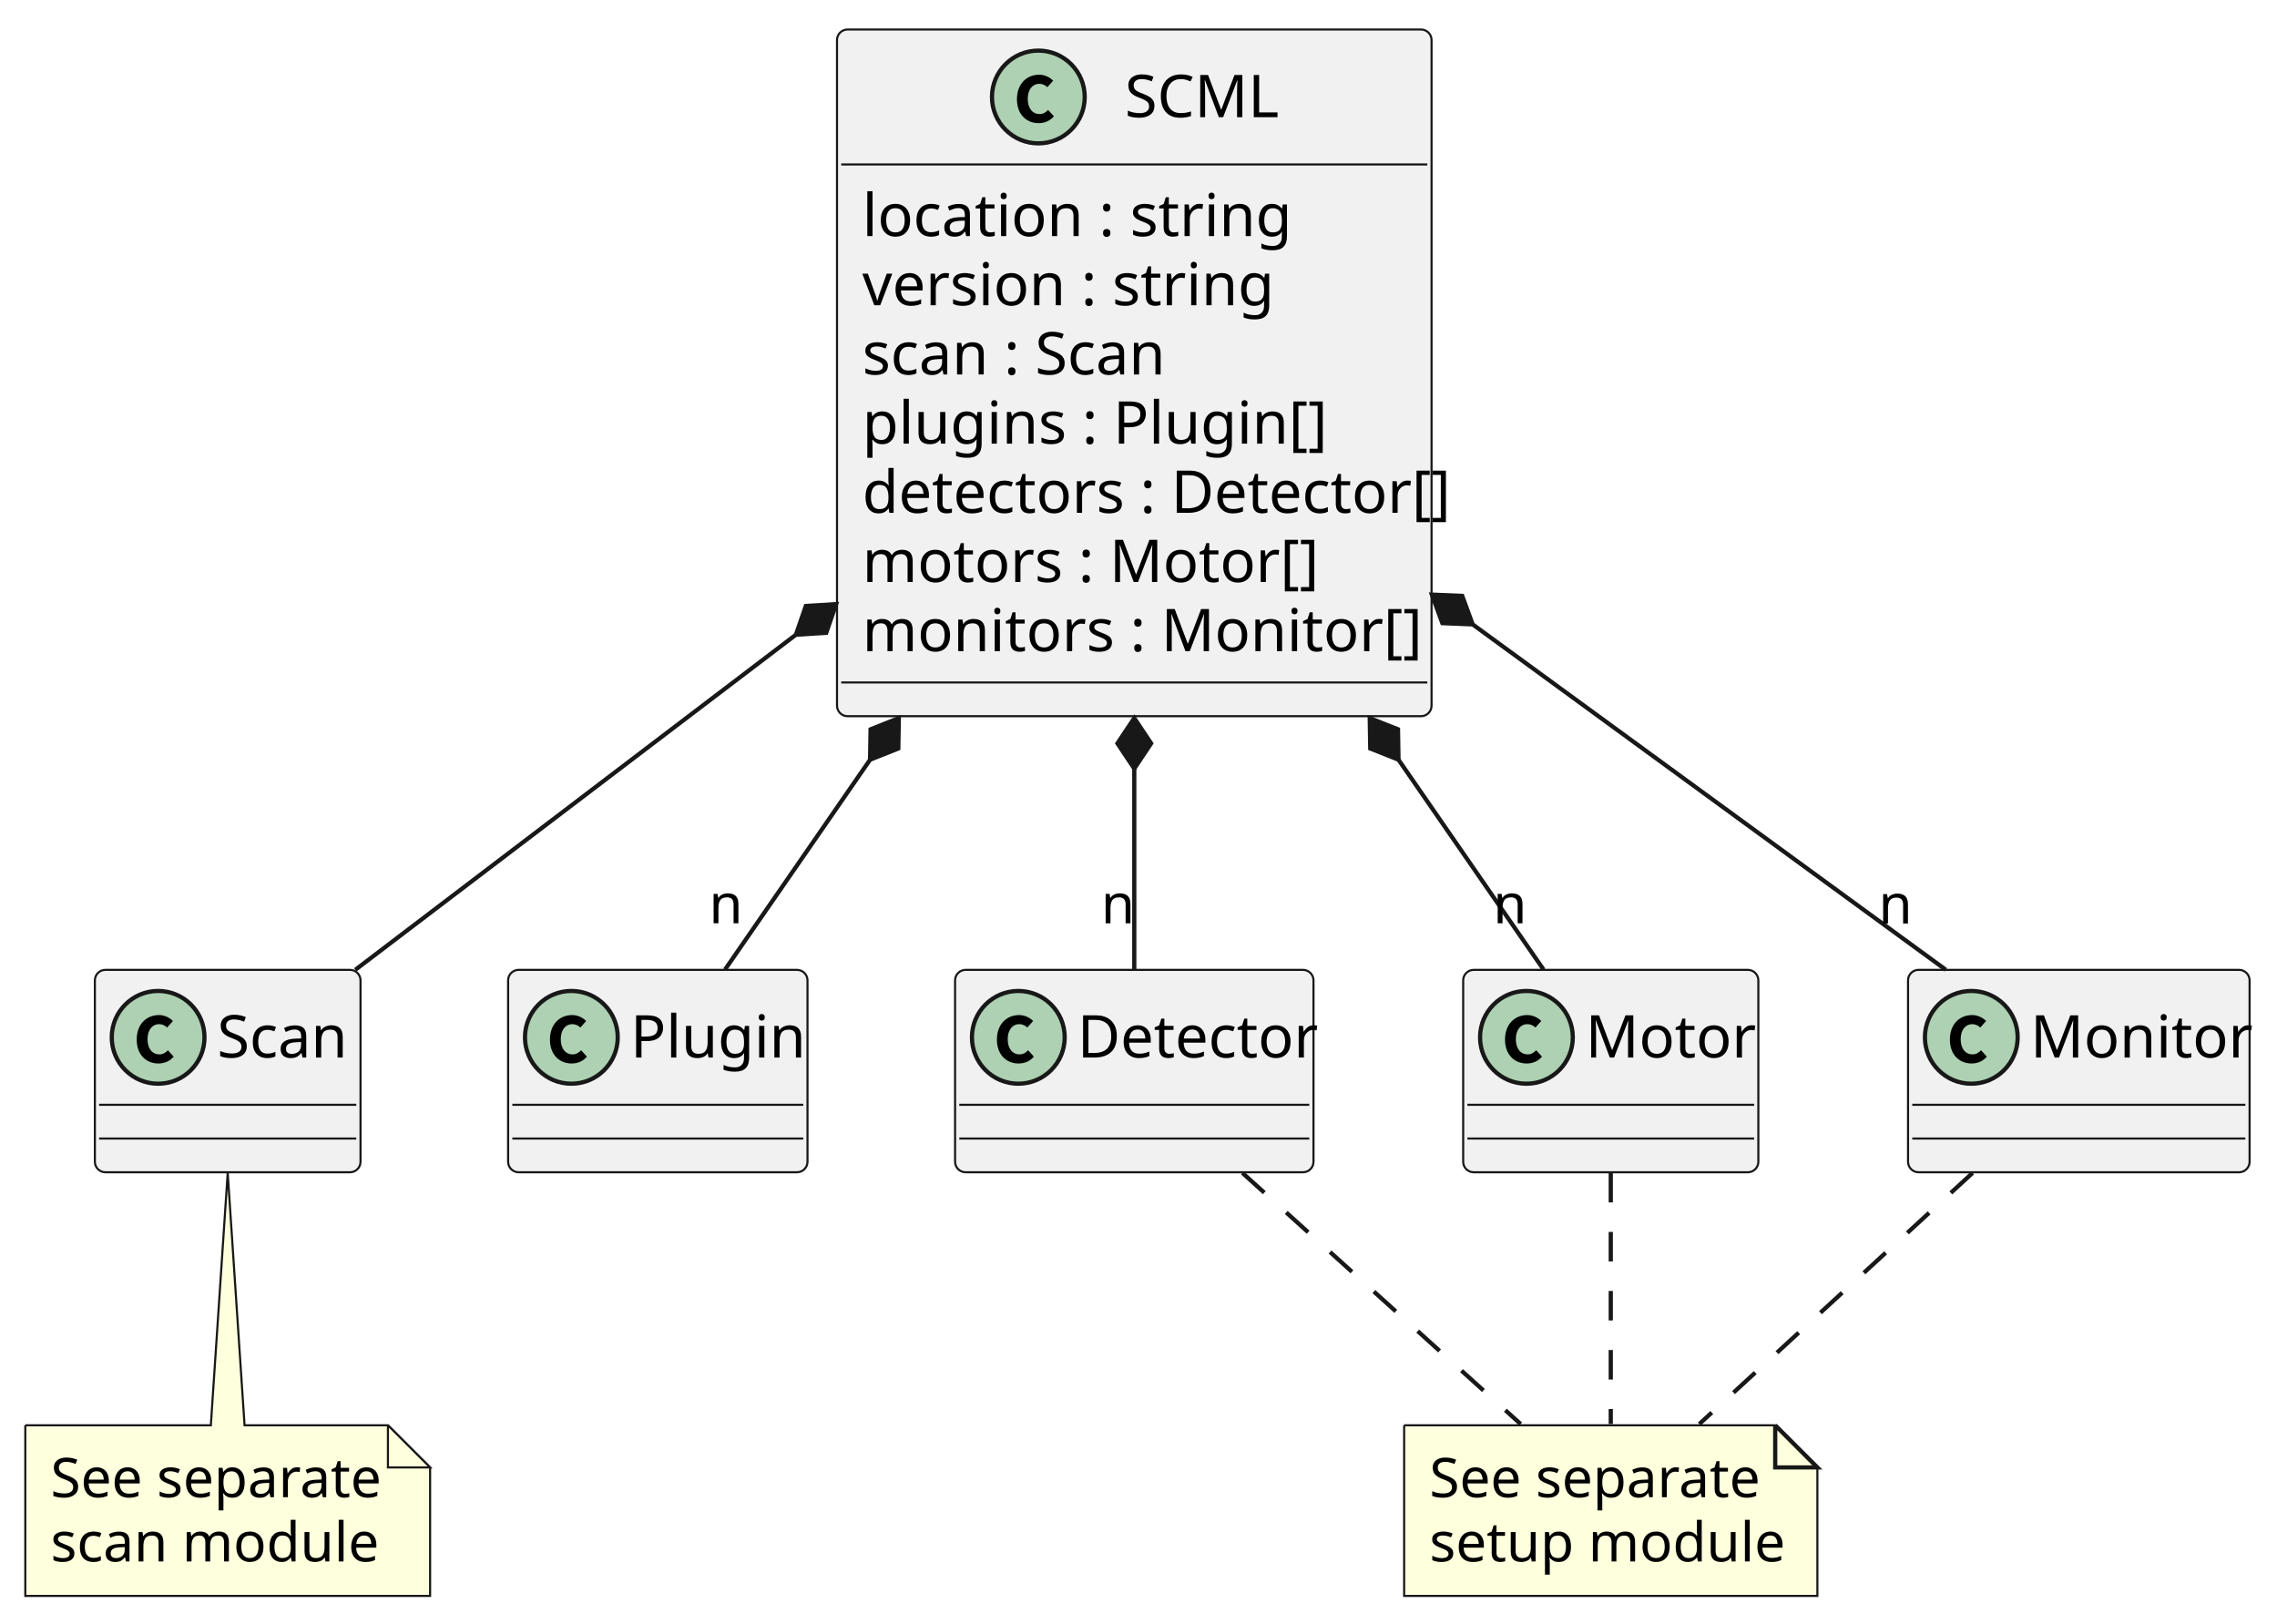
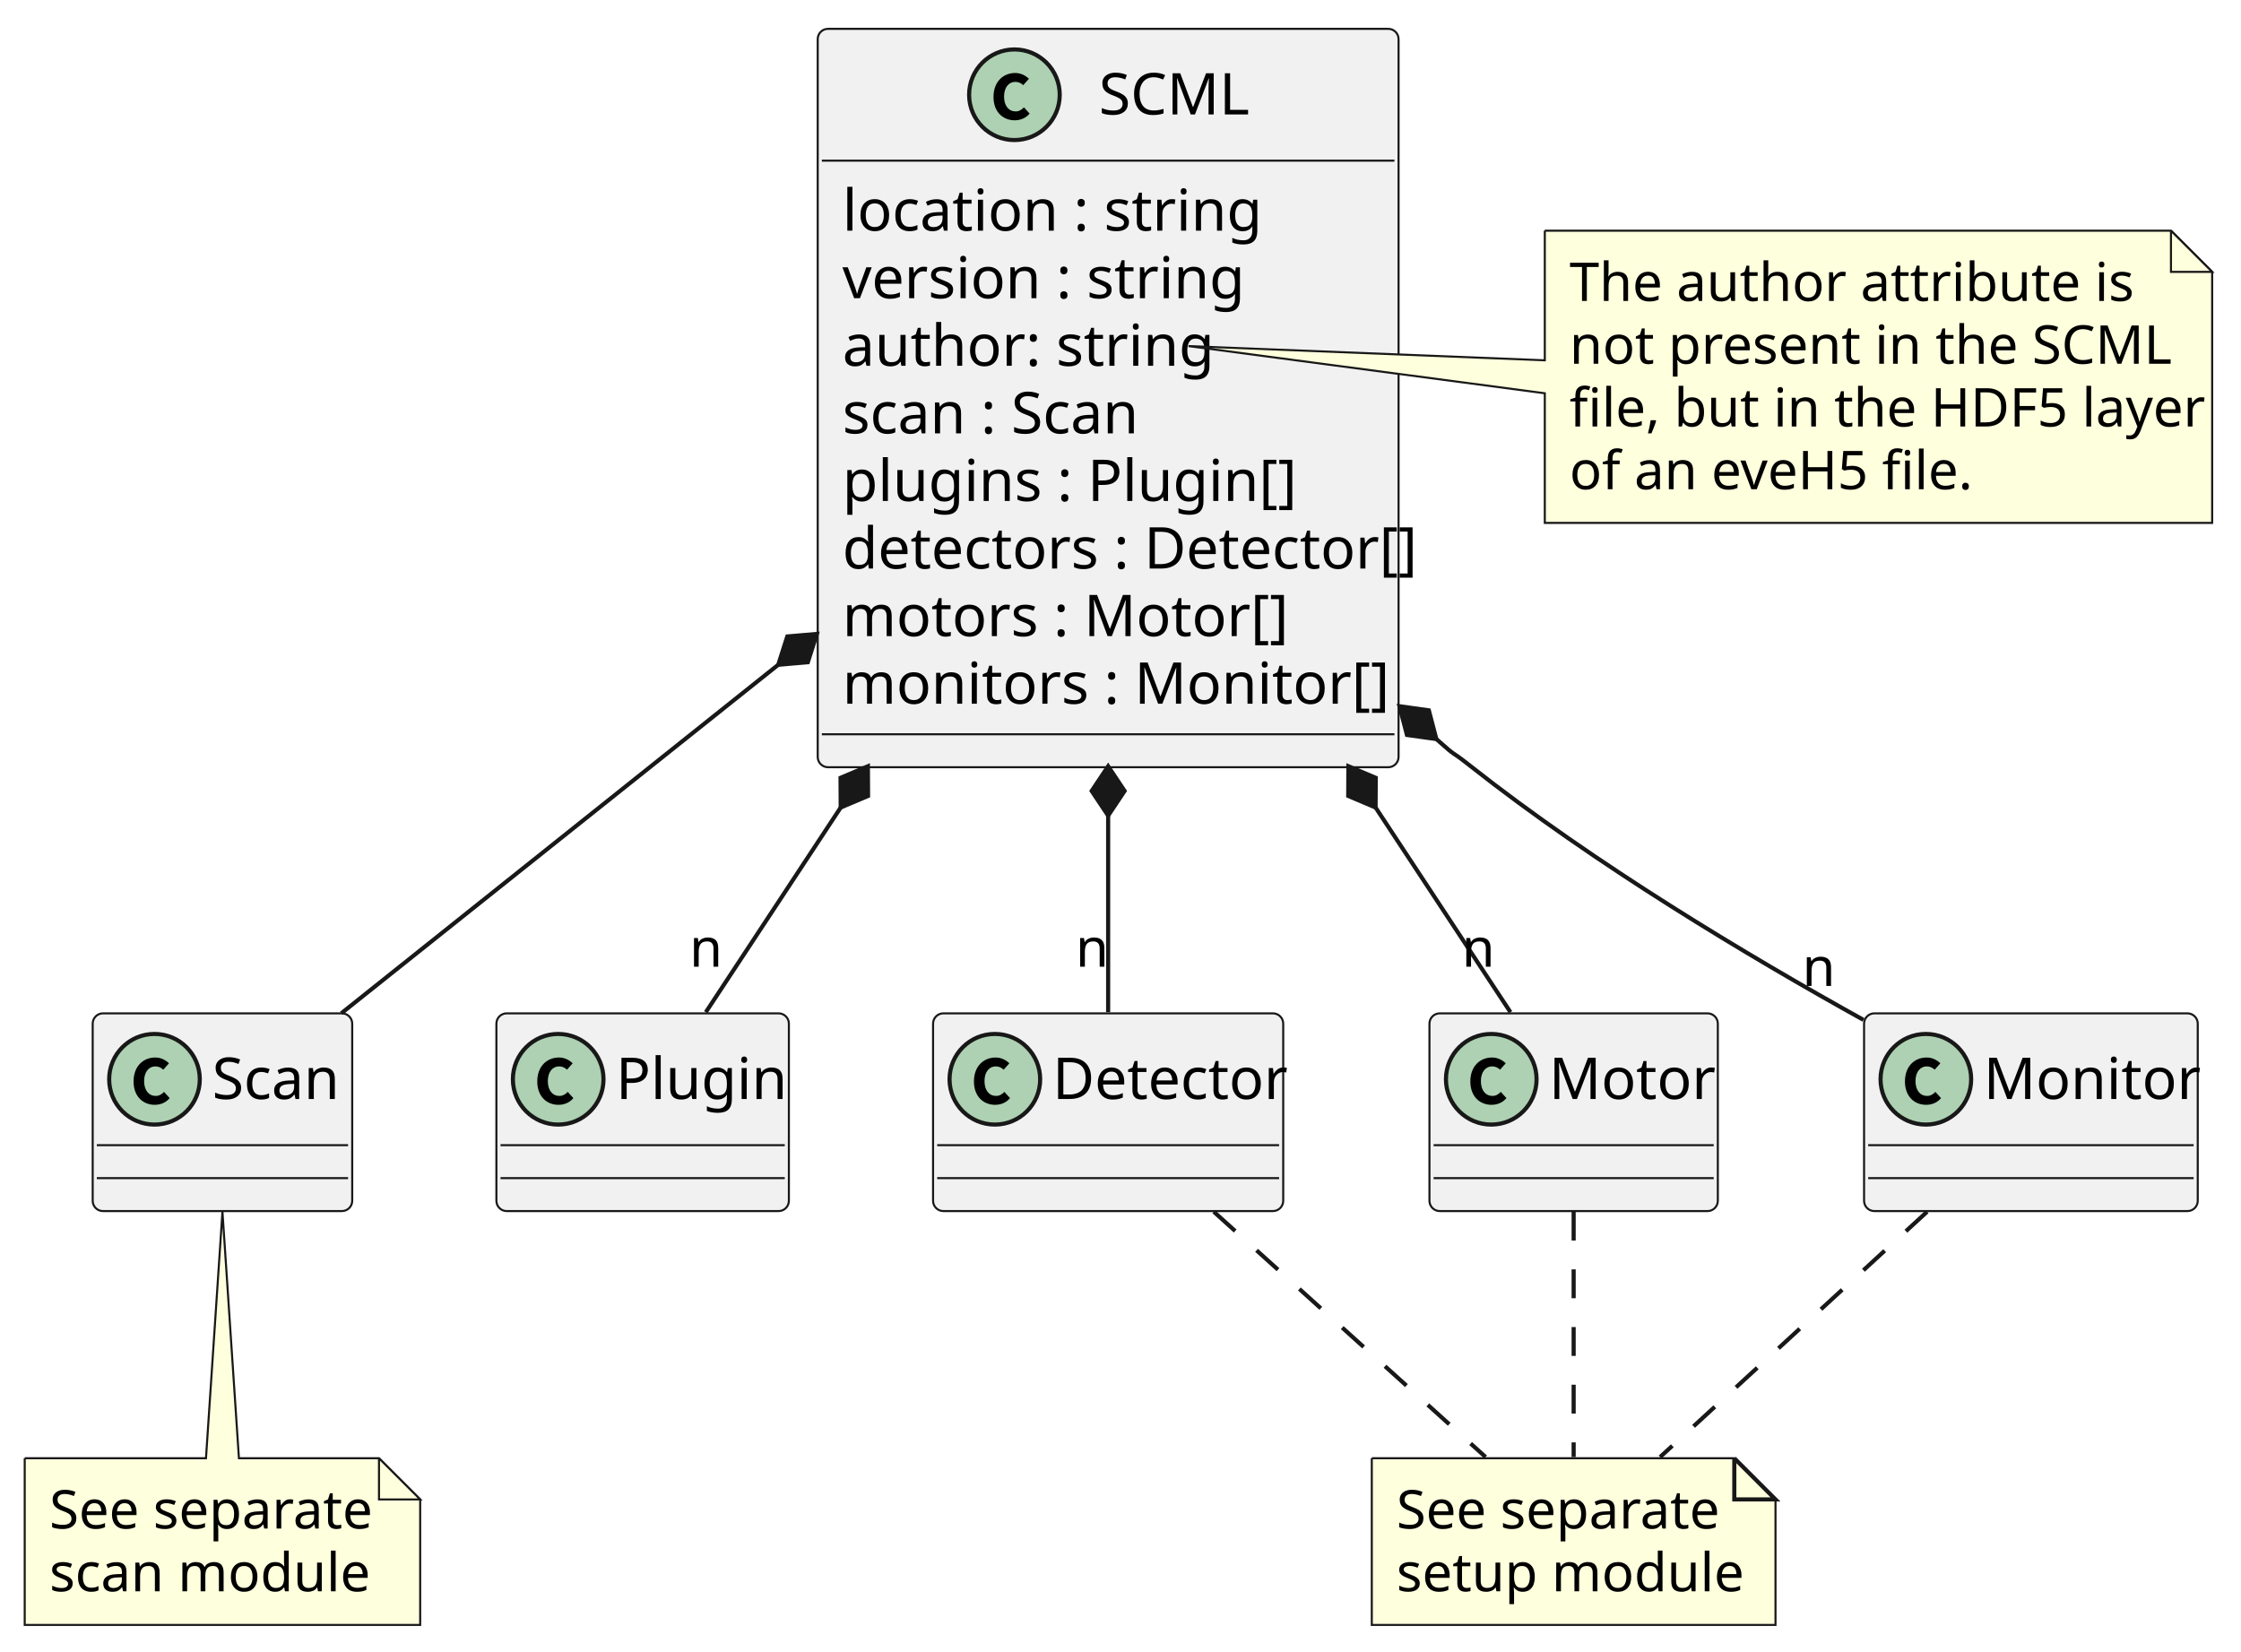
- <svg xmlns="http://www.w3.org/2000/svg" contentStyleType="text/css" height="385px" preserveAspectRatio="none" style="width:540px;height:385px;background:#FFFFFF;" version="1.1" viewBox="0 0 540 385" width="540px" zoomAndPan="magnify">
+ <svg xmlns="http://www.w3.org/2000/svg" contentStyleType="text/css" height="401px" preserveAspectRatio="none" style="width:544px;height:401px;background:#FFFFFF;" version="1.1" viewBox="0 0 544 401" width="544px" zoomAndPan="magnify">
  <defs />
  <g>
    <g id="elem_SCML">
-       <rect codeLine="2" fill="#F1F1F1" height="162.844" id="SCML" rx="2.5" ry="2.5" style="stroke:#181818;stroke-width:0.5;" width="141" x="198.5" y="7" />
+       <rect codeLine="2" fill="#F1F1F1" height="179.25" id="SCML" rx="2.5" ry="2.5" style="stroke:#181818;stroke-width:0.5;" width="141" x="198.5" y="7" />
      <ellipse cx="246.25" cy="23" fill="#ADD1B2" rx="11" ry="11" style="stroke:#181818;stroke-width:1.0;" />
      <path d="M246.297,29.203 C247.797,29.203 249.031,28.641 249.938,27.578 L248.562,26.062 C248.016,26.656 247.359,27.047 246.562,27.047 C244.891,27.047 243.734,25.719 243.734,23.438 C243.734,21.219 244.891,19.875 246.453,19.875 C247.266,19.875 247.859,20.188 248.391,20.672 L249.766,19.125 C249.016,18.391 247.859,17.719 246.453,17.719 C243.5,17.719 241.172,19.859 241.172,23.531 C241.172,27.25 243.547,29.203 246.297,29.203 Z " fill="#000000" />
      <text fill="#000000" font-family="sans-serif" font-size="14" lengthAdjust="spacing" textLength="37" x="266.75" y="27.785">SCML</text>
      <line style="stroke:#181818;stroke-width:0.5;" x1="199.5" x2="338.5" y1="39" y2="39" />
      <text fill="#000000" font-family="sans-serif" font-size="14" lengthAdjust="spacing" textLength="95" x="204.5" y="55.988">location : string</text>
      <text fill="#000000" font-family="sans-serif" font-size="14" lengthAdjust="spacing" textLength="90" x="204.5" y="72.394">version : string</text>
-       <text fill="#000000" font-family="sans-serif" font-size="14" lengthAdjust="spacing" textLength="70" x="204.5" y="88.801">scan : Scan</text>
-       <text fill="#000000" font-family="sans-serif" font-size="14" lengthAdjust="spacing" textLength="101" x="204.5" y="105.207">plugins : Plugin[]</text>
-       <text fill="#000000" font-family="sans-serif" font-size="14" lengthAdjust="spacing" textLength="129" x="204.5" y="121.613">detectors : Detector[]</text>
-       <text fill="#000000" font-family="sans-serif" font-size="14" lengthAdjust="spacing" textLength="100" x="204.5" y="138.019">motors : Motor[]</text>
-       <text fill="#000000" font-family="sans-serif" font-size="14" lengthAdjust="spacing" textLength="122" x="204.5" y="154.426">monitors : Monitor[]</text>
-       <line style="stroke:#181818;stroke-width:0.5;" x1="199.5" x2="338.5" y1="161.844" y2="161.844" />
+       <text fill="#000000" font-family="sans-serif" font-size="14" lengthAdjust="spacing" textLength="84" x="204.5" y="88.801">author: string</text>
+       <text fill="#000000" font-family="sans-serif" font-size="14" lengthAdjust="spacing" textLength="70" x="204.5" y="105.207">scan : Scan</text>
+       <text fill="#000000" font-family="sans-serif" font-size="14" lengthAdjust="spacing" textLength="101" x="204.5" y="121.613">plugins : Plugin[]</text>
+       <text fill="#000000" font-family="sans-serif" font-size="14" lengthAdjust="spacing" textLength="129" x="204.5" y="138.019">detectors : Detector[]</text>
+       <text fill="#000000" font-family="sans-serif" font-size="14" lengthAdjust="spacing" textLength="100" x="204.5" y="154.426">motors : Motor[]</text>
+       <text fill="#000000" font-family="sans-serif" font-size="14" lengthAdjust="spacing" textLength="122" x="204.5" y="170.832">monitors : Monitor[]</text>
+       <line style="stroke:#181818;stroke-width:0.5;" x1="199.5" x2="338.5" y1="178.25" y2="178.25" />
    </g>
    <g id="elem_Scan">
-       <rect fill="#F1F1F1" height="48" id="Scan" rx="2.5" ry="2.5" style="stroke:#181818;stroke-width:0.5;" width="63" x="22.5" y="230" />
-       <ellipse cx="37.5" cy="246" fill="#ADD1B2" rx="11" ry="11" style="stroke:#181818;stroke-width:1.0;" />
-       <path d="M37.547,252.203 C39.047,252.203 40.281,251.641 41.188,250.578 L39.812,249.062 C39.266,249.656 38.609,250.047 37.812,250.047 C36.141,250.047 34.984,248.719 34.984,246.438 C34.984,244.219 36.141,242.875 37.703,242.875 C38.516,242.875 39.109,243.188 39.641,243.672 L41.016,242.125 C40.266,241.391 39.109,240.719 37.703,240.719 C34.75,240.719 32.422,242.859 32.422,246.531 C32.422,250.25 34.797,252.203 37.547,252.203 Z " fill="#000000" />
-       <text fill="#000000" font-family="sans-serif" font-size="14" lengthAdjust="spacing" textLength="31" x="51.5" y="250.785">Scan</text>
-       <line style="stroke:#181818;stroke-width:0.5;" x1="23.5" x2="84.5" y1="262" y2="262" />
-       <line style="stroke:#181818;stroke-width:0.5;" x1="23.5" x2="84.5" y1="270" y2="270" />
+       <rect fill="#F1F1F1" height="48" id="Scan" rx="2.5" ry="2.5" style="stroke:#181818;stroke-width:0.5;" width="63" x="22.5" y="246" />
+       <ellipse cx="37.5" cy="262" fill="#ADD1B2" rx="11" ry="11" style="stroke:#181818;stroke-width:1.0;" />
+       <path d="M37.547,268.203 C39.047,268.203 40.281,267.641 41.188,266.578 L39.812,265.062 C39.266,265.656 38.609,266.047 37.812,266.047 C36.141,266.047 34.984,264.719 34.984,262.438 C34.984,260.219 36.141,258.875 37.703,258.875 C38.516,258.875 39.109,259.188 39.641,259.672 L41.016,258.125 C40.266,257.391 39.109,256.719 37.703,256.719 C34.75,256.719 32.422,258.859 32.422,262.531 C32.422,266.25 34.797,268.203 37.547,268.203 Z " fill="#000000" />
+       <text fill="#000000" font-family="sans-serif" font-size="14" lengthAdjust="spacing" textLength="31" x="51.5" y="266.785">Scan</text>
+       <line style="stroke:#181818;stroke-width:0.5;" x1="23.5" x2="84.5" y1="278" y2="278" />
+       <line style="stroke:#181818;stroke-width:0.5;" x1="23.5" x2="84.5" y1="286" y2="286" />
    </g>
    <g id="elem_Plugin">
-       <rect fill="#F1F1F1" height="48" id="Plugin" rx="2.5" ry="2.5" style="stroke:#181818;stroke-width:0.5;" width="71" x="120.5" y="230" />
-       <ellipse cx="135.5" cy="246" fill="#ADD1B2" rx="11" ry="11" style="stroke:#181818;stroke-width:1.0;" />
-       <path d="M135.547,252.203 C137.047,252.203 138.281,251.641 139.188,250.578 L137.812,249.062 C137.266,249.656 136.609,250.047 135.812,250.047 C134.141,250.047 132.984,248.719 132.984,246.438 C132.984,244.219 134.141,242.875 135.703,242.875 C136.516,242.875 137.109,243.188 137.641,243.672 L139.016,242.125 C138.266,241.391 137.109,240.719 135.703,240.719 C132.75,240.719 130.422,242.859 130.422,246.531 C130.422,250.25 132.797,252.203 135.547,252.203 Z " fill="#000000" />
-       <text fill="#000000" font-family="sans-serif" font-size="14" lengthAdjust="spacing" textLength="39" x="149.5" y="250.785">Plugin</text>
-       <line style="stroke:#181818;stroke-width:0.5;" x1="121.5" x2="190.5" y1="262" y2="262" />
-       <line style="stroke:#181818;stroke-width:0.5;" x1="121.5" x2="190.5" y1="270" y2="270" />
+       <rect fill="#F1F1F1" height="48" id="Plugin" rx="2.5" ry="2.5" style="stroke:#181818;stroke-width:0.5;" width="71" x="120.5" y="246" />
+       <ellipse cx="135.5" cy="262" fill="#ADD1B2" rx="11" ry="11" style="stroke:#181818;stroke-width:1.0;" />
+       <path d="M135.547,268.203 C137.047,268.203 138.281,267.641 139.188,266.578 L137.812,265.062 C137.266,265.656 136.609,266.047 135.812,266.047 C134.141,266.047 132.984,264.719 132.984,262.438 C132.984,260.219 134.141,258.875 135.703,258.875 C136.516,258.875 137.109,259.188 137.641,259.672 L139.016,258.125 C138.266,257.391 137.109,256.719 135.703,256.719 C132.75,256.719 130.422,258.859 130.422,262.531 C130.422,266.25 132.797,268.203 135.547,268.203 Z " fill="#000000" />
+       <text fill="#000000" font-family="sans-serif" font-size="14" lengthAdjust="spacing" textLength="39" x="149.5" y="266.785">Plugin</text>
+       <line style="stroke:#181818;stroke-width:0.5;" x1="121.5" x2="190.5" y1="278" y2="278" />
+       <line style="stroke:#181818;stroke-width:0.5;" x1="121.5" x2="190.5" y1="286" y2="286" />
    </g>
    <g id="elem_Detector">
-       <rect fill="#F1F1F1" height="48" id="Detector" rx="2.5" ry="2.5" style="stroke:#181818;stroke-width:0.5;" width="85" x="226.5" y="230" />
-       <ellipse cx="241.5" cy="246" fill="#ADD1B2" rx="11" ry="11" style="stroke:#181818;stroke-width:1.0;" />
-       <path d="M241.547,252.203 C243.047,252.203 244.281,251.641 245.188,250.578 L243.812,249.062 C243.266,249.656 242.609,250.047 241.812,250.047 C240.141,250.047 238.984,248.719 238.984,246.438 C238.984,244.219 240.141,242.875 241.703,242.875 C242.516,242.875 243.109,243.188 243.641,243.672 L245.016,242.125 C244.266,241.391 243.109,240.719 241.703,240.719 C238.75,240.719 236.422,242.859 236.422,246.531 C236.422,250.25 238.797,252.203 241.547,252.203 Z " fill="#000000" />
-       <text fill="#000000" font-family="sans-serif" font-size="14" lengthAdjust="spacing" textLength="53" x="255.5" y="250.785">Detector</text>
-       <line style="stroke:#181818;stroke-width:0.5;" x1="227.5" x2="310.5" y1="262" y2="262" />
-       <line style="stroke:#181818;stroke-width:0.5;" x1="227.5" x2="310.5" y1="270" y2="270" />
+       <rect fill="#F1F1F1" height="48" id="Detector" rx="2.5" ry="2.5" style="stroke:#181818;stroke-width:0.5;" width="85" x="226.5" y="246" />
+       <ellipse cx="241.5" cy="262" fill="#ADD1B2" rx="11" ry="11" style="stroke:#181818;stroke-width:1.0;" />
+       <path d="M241.547,268.203 C243.047,268.203 244.281,267.641 245.188,266.578 L243.812,265.062 C243.266,265.656 242.609,266.047 241.812,266.047 C240.141,266.047 238.984,264.719 238.984,262.438 C238.984,260.219 240.141,258.875 241.703,258.875 C242.516,258.875 243.109,259.188 243.641,259.672 L245.016,258.125 C244.266,257.391 243.109,256.719 241.703,256.719 C238.75,256.719 236.422,258.859 236.422,262.531 C236.422,266.25 238.797,268.203 241.547,268.203 Z " fill="#000000" />
+       <text fill="#000000" font-family="sans-serif" font-size="14" lengthAdjust="spacing" textLength="53" x="255.5" y="266.785">Detector</text>
+       <line style="stroke:#181818;stroke-width:0.5;" x1="227.5" x2="310.5" y1="278" y2="278" />
+       <line style="stroke:#181818;stroke-width:0.5;" x1="227.5" x2="310.5" y1="286" y2="286" />
    </g>
    <g id="elem_Motor">
-       <rect fill="#F1F1F1" height="48" id="Motor" rx="2.5" ry="2.5" style="stroke:#181818;stroke-width:0.5;" width="70" x="347" y="230" />
-       <ellipse cx="362" cy="246" fill="#ADD1B2" rx="11" ry="11" style="stroke:#181818;stroke-width:1.0;" />
-       <path d="M362.047,252.203 C363.547,252.203 364.781,251.641 365.688,250.578 L364.312,249.062 C363.766,249.656 363.109,250.047 362.312,250.047 C360.641,250.047 359.484,248.719 359.484,246.438 C359.484,244.219 360.641,242.875 362.203,242.875 C363.016,242.875 363.609,243.188 364.141,243.672 L365.516,242.125 C364.766,241.391 363.609,240.719 362.203,240.719 C359.25,240.719 356.922,242.859 356.922,246.531 C356.922,250.25 359.297,252.203 362.047,252.203 Z " fill="#000000" />
-       <text fill="#000000" font-family="sans-serif" font-size="14" lengthAdjust="spacing" textLength="38" x="376" y="250.785">Motor</text>
-       <line style="stroke:#181818;stroke-width:0.5;" x1="348" x2="416" y1="262" y2="262" />
-       <line style="stroke:#181818;stroke-width:0.5;" x1="348" x2="416" y1="270" y2="270" />
+       <rect fill="#F1F1F1" height="48" id="Motor" rx="2.5" ry="2.5" style="stroke:#181818;stroke-width:0.5;" width="70" x="347" y="246" />
+       <ellipse cx="362" cy="262" fill="#ADD1B2" rx="11" ry="11" style="stroke:#181818;stroke-width:1.0;" />
+       <path d="M362.047,268.203 C363.547,268.203 364.781,267.641 365.688,266.578 L364.312,265.062 C363.766,265.656 363.109,266.047 362.312,266.047 C360.641,266.047 359.484,264.719 359.484,262.438 C359.484,260.219 360.641,258.875 362.203,258.875 C363.016,258.875 363.609,259.188 364.141,259.672 L365.516,258.125 C364.766,257.391 363.609,256.719 362.203,256.719 C359.25,256.719 356.922,258.859 356.922,262.531 C356.922,266.25 359.297,268.203 362.047,268.203 Z " fill="#000000" />
+       <text fill="#000000" font-family="sans-serif" font-size="14" lengthAdjust="spacing" textLength="38" x="376" y="266.785">Motor</text>
+       <line style="stroke:#181818;stroke-width:0.5;" x1="348" x2="416" y1="278" y2="278" />
+       <line style="stroke:#181818;stroke-width:0.5;" x1="348" x2="416" y1="286" y2="286" />
    </g>
    <g id="elem_Monitor">
-       <rect fill="#F1F1F1" height="48" id="Monitor" rx="2.5" ry="2.5" style="stroke:#181818;stroke-width:0.5;" width="81" x="452.5" y="230" />
-       <ellipse cx="467.5" cy="246" fill="#ADD1B2" rx="11" ry="11" style="stroke:#181818;stroke-width:1.0;" />
-       <path d="M467.547,252.203 C469.047,252.203 470.281,251.641 471.188,250.578 L469.812,249.062 C469.266,249.656 468.609,250.047 467.812,250.047 C466.141,250.047 464.984,248.719 464.984,246.438 C464.984,244.219 466.141,242.875 467.703,242.875 C468.516,242.875 469.109,243.188 469.641,243.672 L471.016,242.125 C470.266,241.391 469.109,240.719 467.703,240.719 C464.75,240.719 462.422,242.859 462.422,246.531 C462.422,250.25 464.797,252.203 467.547,252.203 Z " fill="#000000" />
-       <text fill="#000000" font-family="sans-serif" font-size="14" lengthAdjust="spacing" textLength="49" x="481.5" y="250.785">Monitor</text>
-       <line style="stroke:#181818;stroke-width:0.5;" x1="453.5" x2="532.5" y1="262" y2="262" />
-       <line style="stroke:#181818;stroke-width:0.5;" x1="453.5" x2="532.5" y1="270" y2="270" />
+       <rect fill="#F1F1F1" height="48" id="Monitor" rx="2.5" ry="2.5" style="stroke:#181818;stroke-width:0.5;" width="81" x="452.5" y="246" />
+       <ellipse cx="467.5" cy="262" fill="#ADD1B2" rx="11" ry="11" style="stroke:#181818;stroke-width:1.0;" />
+       <path d="M467.547,268.203 C469.047,268.203 470.281,267.641 471.188,266.578 L469.812,265.062 C469.266,265.656 468.609,266.047 467.812,266.047 C466.141,266.047 464.984,264.719 464.984,262.438 C464.984,260.219 466.141,258.875 467.703,258.875 C468.516,258.875 469.109,259.188 469.641,259.672 L471.016,258.125 C470.266,257.391 469.109,256.719 467.703,256.719 C464.75,256.719 462.422,258.859 462.422,262.531 C462.422,266.25 464.797,268.203 467.547,268.203 Z " fill="#000000" />
+       <text fill="#000000" font-family="sans-serif" font-size="14" lengthAdjust="spacing" textLength="49" x="481.5" y="266.785">Monitor</text>
+       <line style="stroke:#181818;stroke-width:0.5;" x1="453.5" x2="532.5" y1="278" y2="278" />
+       <line style="stroke:#181818;stroke-width:0.5;" x1="453.5" x2="532.5" y1="286" y2="286" />
    </g>
-     <g id="elem_GMN13">
-       <path d="M6,338 L6,378.469 A0,0 0 0 0 6,378.469 L102,378.469 A0,0 0 0 0 102,378.469 L102,348 L92,338 L58,338 L54,278.15 L50,338 L6,338 A0,0 0 0 0 6,338 " fill="#FEFFDD" style="stroke:#181818;stroke-width:0.5;" />
-       <path d="M92,338 L92,348 L102,348 L92,338 " fill="#FEFFDD" style="stroke:#181818;stroke-width:0.5;" />
-       <text fill="#000000" font-family="sans-serif" font-size="13" lengthAdjust="spacing" textLength="75" x="12" y="355.06">See separate</text>
-       <text fill="#000000" font-family="sans-serif" font-size="13" lengthAdjust="spacing" textLength="73" x="12" y="370.295">scan module</text>
+     <path d="M375,56 L375,87.469 L288.5,84.016 L375,95.469 L375,126.938 A0,0 0 0 0 375,126.938 L537,126.938 A0,0 0 0 0 537,126.938 L537,66 L527,56 L375,56 A0,0 0 0 0 375,56 " fill="#FEFFDD" style="stroke:#181818;stroke-width:0.5;" />
+     <path d="M527,56 L527,66 L537,66 L527,56 " fill="#FEFFDD" style="stroke:#181818;stroke-width:0.5;" />
+     <text fill="#000000" font-family="sans-serif" font-size="13" lengthAdjust="spacing" textLength="124" x="381" y="73.061">The author attribute is</text>
+     <text fill="#000000" font-family="sans-serif" font-size="13" lengthAdjust="spacing" textLength="135" x="381" y="88.295">not present in the SCML</text>
+     <text fill="#000000" font-family="sans-serif" font-size="13" lengthAdjust="spacing" textLength="141" x="381" y="103.529">file, but in the HDF5 layer</text>
+     <text fill="#000000" font-family="sans-serif" font-size="13" lengthAdjust="spacing" textLength="92" x="381" y="118.764">of an eveH5 file.</text>
+     <g id="elem_GMN15">
+       <path d="M6,354 L6,394.469 A0,0 0 0 0 6,394.469 L102,394.469 A0,0 0 0 0 102,394.469 L102,364 L92,354 L58,354 L54,294.15 L50,354 L6,354 A0,0 0 0 0 6,354 " fill="#FEFFDD" style="stroke:#181818;stroke-width:0.5;" />
+       <path d="M92,354 L92,364 L102,364 L92,354 " fill="#FEFFDD" style="stroke:#181818;stroke-width:0.5;" />
+       <text fill="#000000" font-family="sans-serif" font-size="13" lengthAdjust="spacing" textLength="75" x="12" y="371.06">See separate</text>
+       <text fill="#000000" font-family="sans-serif" font-size="13" lengthAdjust="spacing" textLength="73" x="12" y="386.295">scan module</text>
    </g>
    <g id="elem_SetupNote">
-       <path d="M333,338 L333,378.469 L431,378.469 L431,348 L421,338 L333,338 " fill="#FEFFDD" style="stroke:#181818;stroke-width:0.5;" />
-       <path d="M421,338 L421,348 L431,348 L421,338 " fill="#FEFFDD" style="stroke:#181818;stroke-width:1.0;" />
-       <text fill="#000000" font-family="sans-serif" font-size="13" lengthAdjust="spacing" textLength="75" x="339" y="355.06">See separate</text>
-       <text fill="#000000" font-family="sans-serif" font-size="13" lengthAdjust="spacing" textLength="77" x="339" y="370.295">setup module</text>
+       <path d="M333,354 L333,394.469 L431,394.469 L431,364 L421,354 L333,354 " fill="#FEFFDD" style="stroke:#181818;stroke-width:0.5;" />
+       <path d="M421,354 L421,364 L431,364 L421,354 " fill="#FEFFDD" style="stroke:#181818;stroke-width:1.0;" />
+       <text fill="#000000" font-family="sans-serif" font-size="13" lengthAdjust="spacing" textLength="75" x="339" y="371.06">See separate</text>
+       <text fill="#000000" font-family="sans-serif" font-size="13" lengthAdjust="spacing" textLength="77" x="339" y="386.295">setup module</text>
    </g>
    <g id="link_SCML_Scan">
-       <path codeLine="11" d="M188.749,150.524 C150.078,179.934 113.72,207.58 84.25,230 " fill="none" id="SCML-backto-Scan" style="stroke:#181818;stroke-width:1.0;" />
-       <polygon fill="#181818" points="198.3,143.26,191.103,143.708,188.749,150.524,195.946,150.076,198.3,143.26" style="stroke:#181818;stroke-width:1.0;" />
+       <path codeLine="12" d="M188.92,161.374 C149.64,192.714 112.27,222.52 82.86,245.98 " fill="none" id="SCML-backto-Scan" style="stroke:#181818;stroke-width:1.0;" />
+       <polygon fill="#181818" points="198.3,153.89,191.115,154.505,188.92,161.374,196.105,160.759,198.3,153.89" style="stroke:#181818;stroke-width:1.0;" />
    </g>
    <g id="link_SCML_Plugin">
-       <path codeLine="12" d="M206.34,180.164 C191.22,202.054 182.85,214.15 171.94,229.94 " fill="none" id="SCML-backto-Plugin" style="stroke:#181818;stroke-width:1.0;" />
-       <polygon fill="#181818" points="213.16,170.29,206.459,172.953,206.34,180.164,213.041,177.5,213.16,170.29" style="stroke:#181818;stroke-width:1.0;" />
-       <text fill="#000000" font-family="sans-serif" font-size="13" lengthAdjust="spacing" textLength="7" x="168.128" y="218.943">n</text>
+       <path codeLine="13" d="M204.079,196.031 C189.509,218.151 181.7,230 171.33,245.73 " fill="none" id="SCML-backto-Plugin" style="stroke:#181818;stroke-width:1.0;" />
+       <polygon fill="#181818" points="210.68,186.01,204.039,188.82,204.079,196.031,210.72,193.221,210.68,186.01" style="stroke:#181818;stroke-width:1.0;" />
+       <text fill="#000000" font-family="sans-serif" font-size="13" lengthAdjust="spacing" textLength="7" x="167.361" y="234.679">n</text>
    </g>
    <g id="link_SCML_Detector">
-       <path codeLine="13" d="M269,182.29 C269,204.18 269,214.15 269,229.94 " fill="none" id="SCML-backto-Detector" style="stroke:#181818;stroke-width:1.0;" />
-       <polygon fill="#181818" points="269,170.29,265,176.29,269,182.29,273,176.29,269,170.29" style="stroke:#181818;stroke-width:1.0;" />
-       <text fill="#000000" font-family="sans-serif" font-size="13" lengthAdjust="spacing" textLength="7" x="261.103" y="218.943">n</text>
+       <path codeLine="14" d="M269,198.01 C269,220.13 269,230 269,245.73 " fill="none" id="SCML-backto-Detector" style="stroke:#181818;stroke-width:1.0;" />
+       <polygon fill="#181818" points="269,186.01,265,192.01,269,198.01,273,192.01,269,186.01" style="stroke:#181818;stroke-width:1.0;" />
+       <text fill="#000000" font-family="sans-serif" font-size="13" lengthAdjust="spacing" textLength="7" x="261.103" y="234.679">n</text>
    </g>
    <g id="link_SCML_Motor">
-       <path codeLine="14" d="M331.66,180.164 C346.78,202.054 355.15,214.15 366.06,229.94 " fill="none" id="SCML-backto-Motor" style="stroke:#181818;stroke-width:1.0;" />
-       <polygon fill="#181818" points="324.84,170.29,324.959,177.5,331.66,180.164,331.541,172.953,324.84,170.29" style="stroke:#181818;stroke-width:1.0;" />
-       <text fill="#000000" font-family="sans-serif" font-size="13" lengthAdjust="spacing" textLength="7" x="354.079" y="218.943">n</text>
+       <path codeLine="15" d="M333.921,196.031 C348.491,218.151 356.3,230 366.67,245.73 " fill="none" id="SCML-backto-Motor" style="stroke:#181818;stroke-width:1.0;" />
+       <polygon fill="#181818" points="327.32,186.01,327.28,193.221,333.921,196.031,333.961,188.82,327.32,186.01" style="stroke:#181818;stroke-width:1.0;" />
+       <text fill="#000000" font-family="sans-serif" font-size="13" lengthAdjust="spacing" textLength="7" x="354.845" y="234.679">n</text>
    </g>
    <g id="link_SCML_Monitor">
-       <path codeLine="15" d="M349.263,148.085 C390.173,177.945 429.97,206.99 461.47,229.99 " fill="none" id="SCML-backto-Monitor" style="stroke:#181818;stroke-width:1.0;" />
-       <polygon fill="#181818" points="339.57,141.01,342.058,147.778,349.263,148.085,346.775,141.316,339.57,141.01" style="stroke:#181818;stroke-width:1.0;" />
-       <text fill="#000000" font-family="sans-serif" font-size="13" lengthAdjust="spacing" textLength="7" x="445.494" y="219.006">n</text>
+       <path codeLine="16" d="M348.675,179.416 C354.385,184.496 351.22,181.44 357,186 C387.07,209.73 424.41,232.08 452.36,247.59 " fill="none" id="SCML-backto-Monitor" style="stroke:#181818;stroke-width:1.0;" />
+       <polygon fill="#181818" points="339.71,171.44,341.534,178.417,348.675,179.416,346.851,172.44,339.71,171.44" style="stroke:#181818;stroke-width:1.0;" />
+       <text fill="#000000" font-family="sans-serif" font-size="13" lengthAdjust="spacing" textLength="7" x="437.498" y="239.344">n</text>
    </g>
    <g id="link_Detector_SetupNote">
-       <path codeLine="24" d="M294.64,278.15 C314.57,296.13 341.88,320.78 360.63,337.71 " fill="none" id="Detector-SetupNote" style="stroke:#181818;stroke-width:1.0;stroke-dasharray:7.0,7.0;" />
+       <path codeLine="32" d="M294.64,294.15 C314.57,312.13 341.88,336.78 360.63,353.71 " fill="none" id="Detector-SetupNote" style="stroke:#181818;stroke-width:1.0;stroke-dasharray:7.0,7.0;" />
    </g>
    <g id="link_Motor_SetupNote">
-       <path codeLine="25" d="M382,278.15 C382,296.13 382,320.78 382,337.71 " fill="none" id="Motor-SetupNote" style="stroke:#181818;stroke-width:1.0;stroke-dasharray:7.0,7.0;" />
+       <path codeLine="33" d="M382,294.15 C382,312.13 382,336.78 382,353.71 " fill="none" id="Motor-SetupNote" style="stroke:#181818;stroke-width:1.0;stroke-dasharray:7.0,7.0;" />
    </g>
    <g id="link_Monitor_SetupNote">
-       <path codeLine="26" d="M467.81,278.15 C448.24,296.13 421.41,320.78 402.99,337.71 " fill="none" id="Monitor-SetupNote" style="stroke:#181818;stroke-width:1.0;stroke-dasharray:7.0,7.0;" />
+       <path codeLine="34" d="M467.81,294.15 C448.24,312.13 421.41,336.78 402.99,353.71 " fill="none" id="Monitor-SetupNote" style="stroke:#181818;stroke-width:1.0;stroke-dasharray:7.0,7.0;" />
    </g>
  </g>
</svg>
